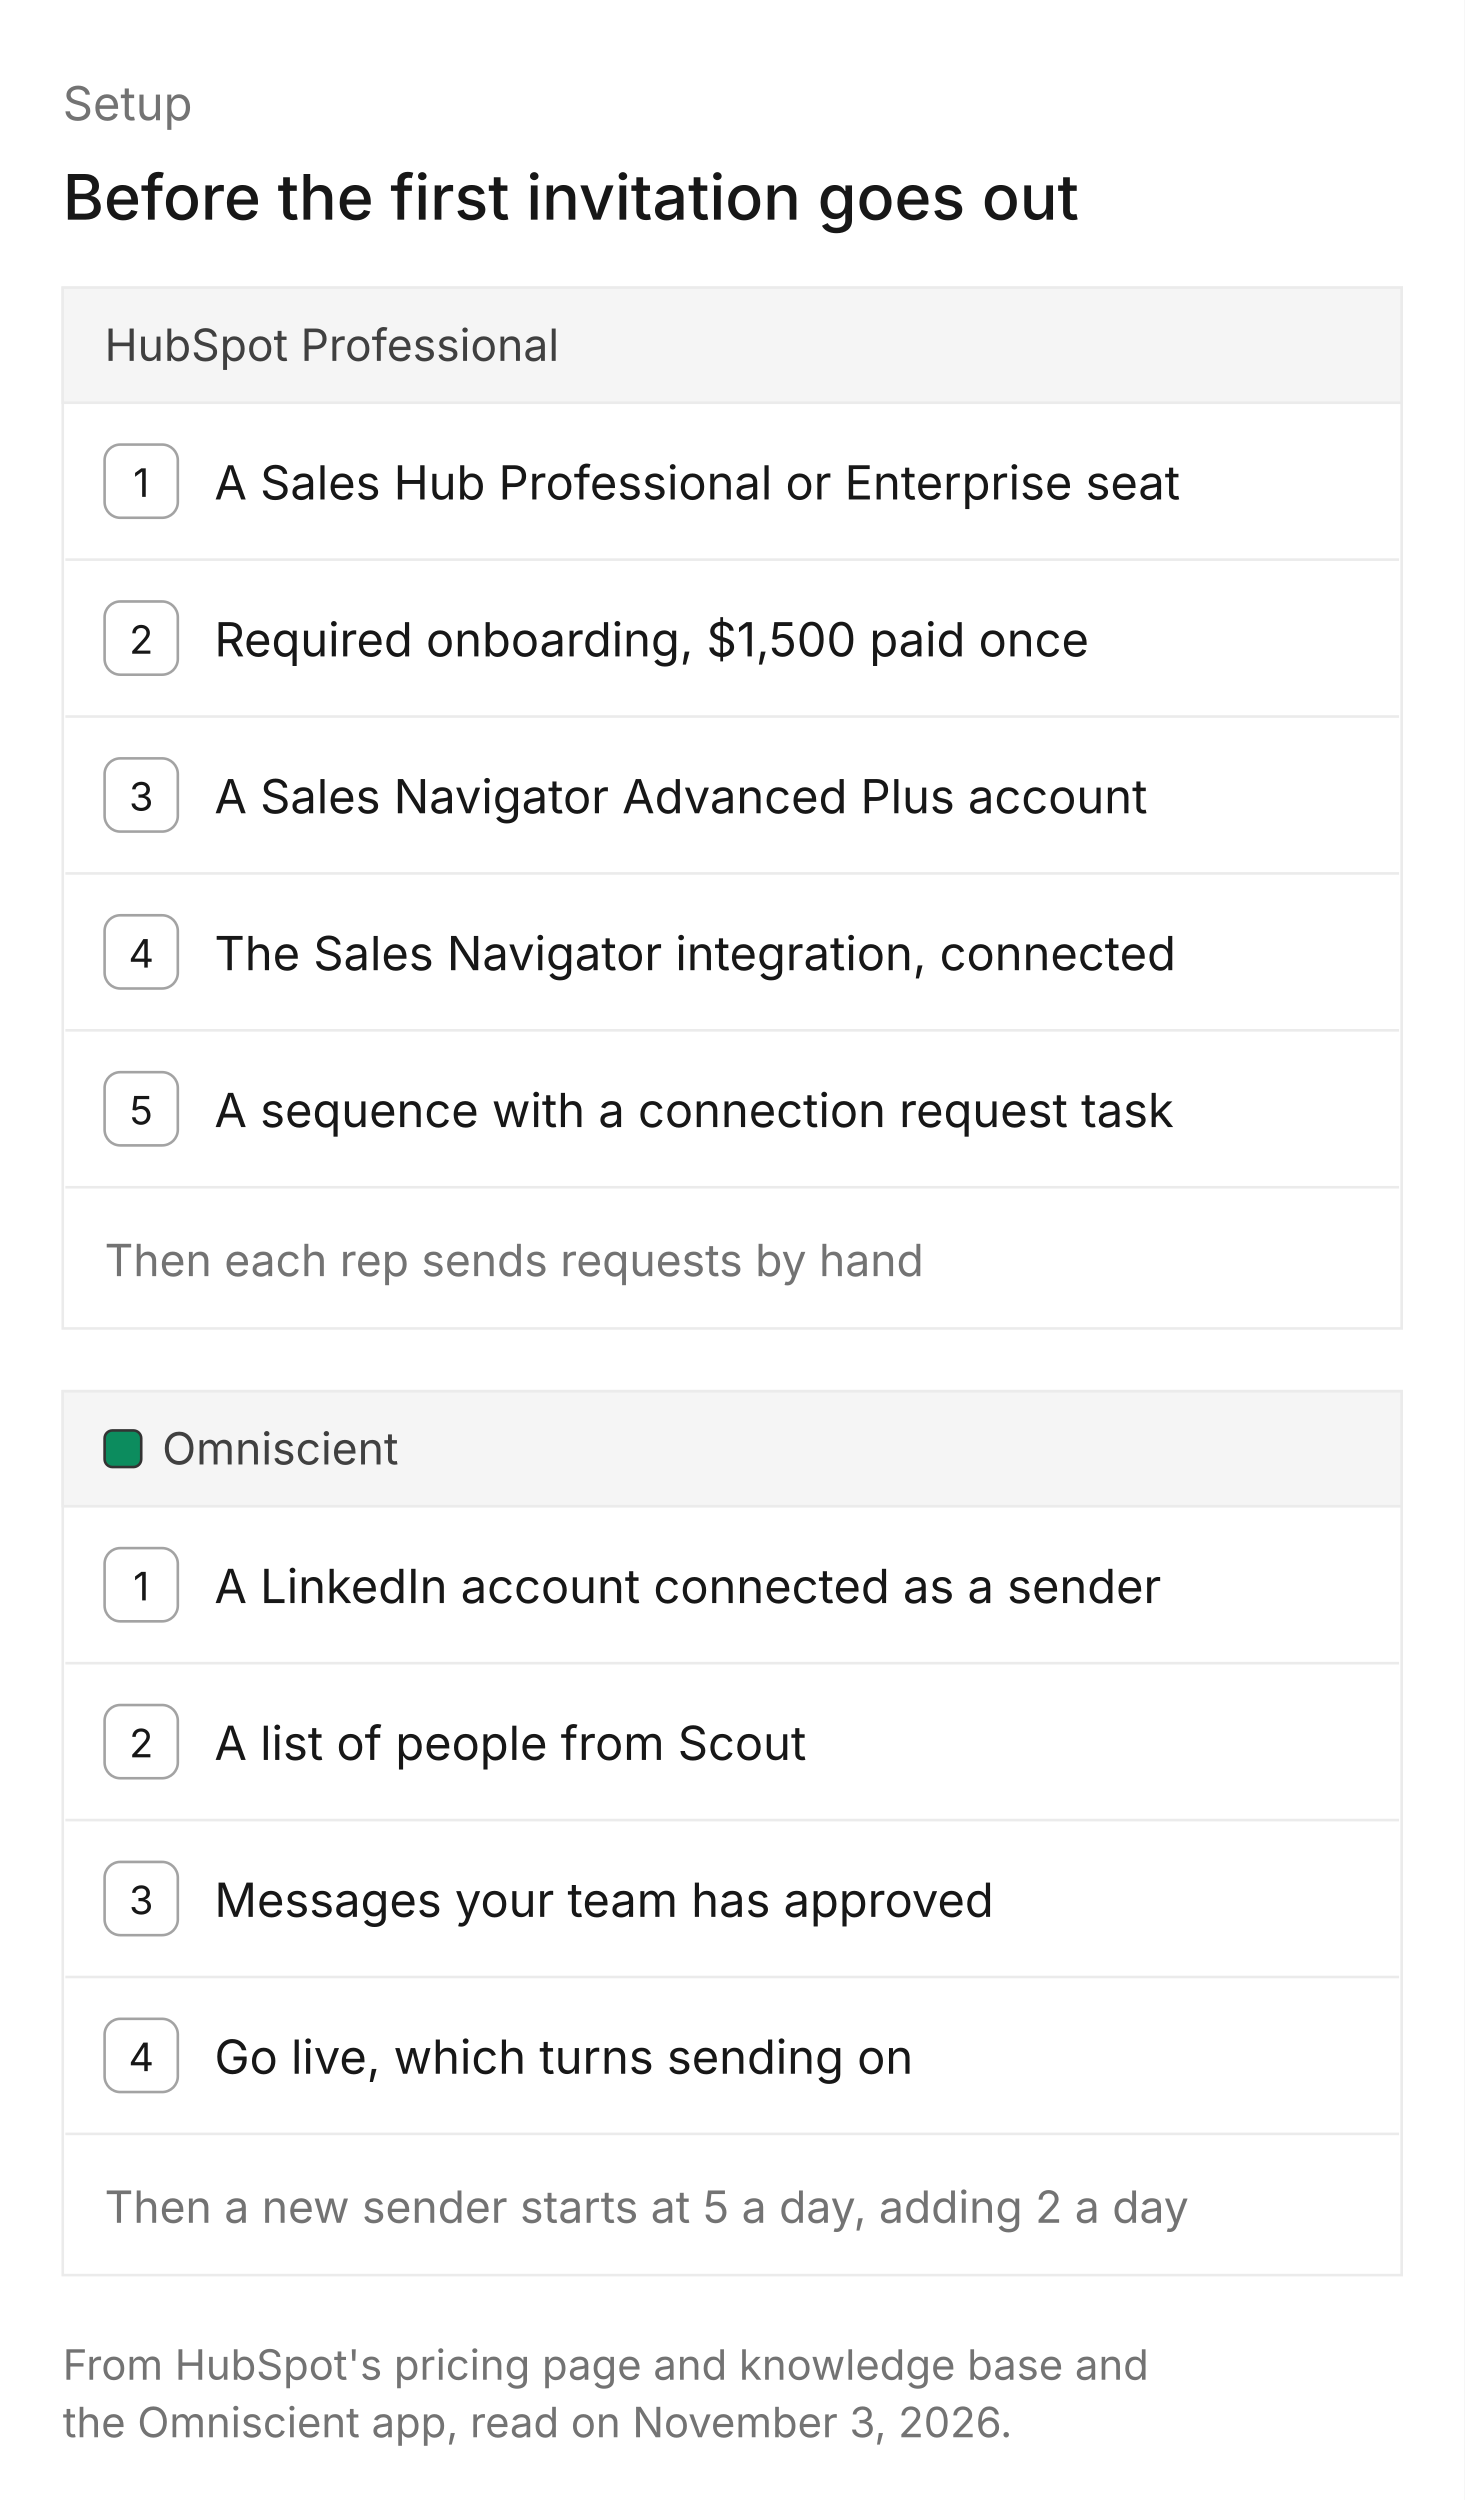
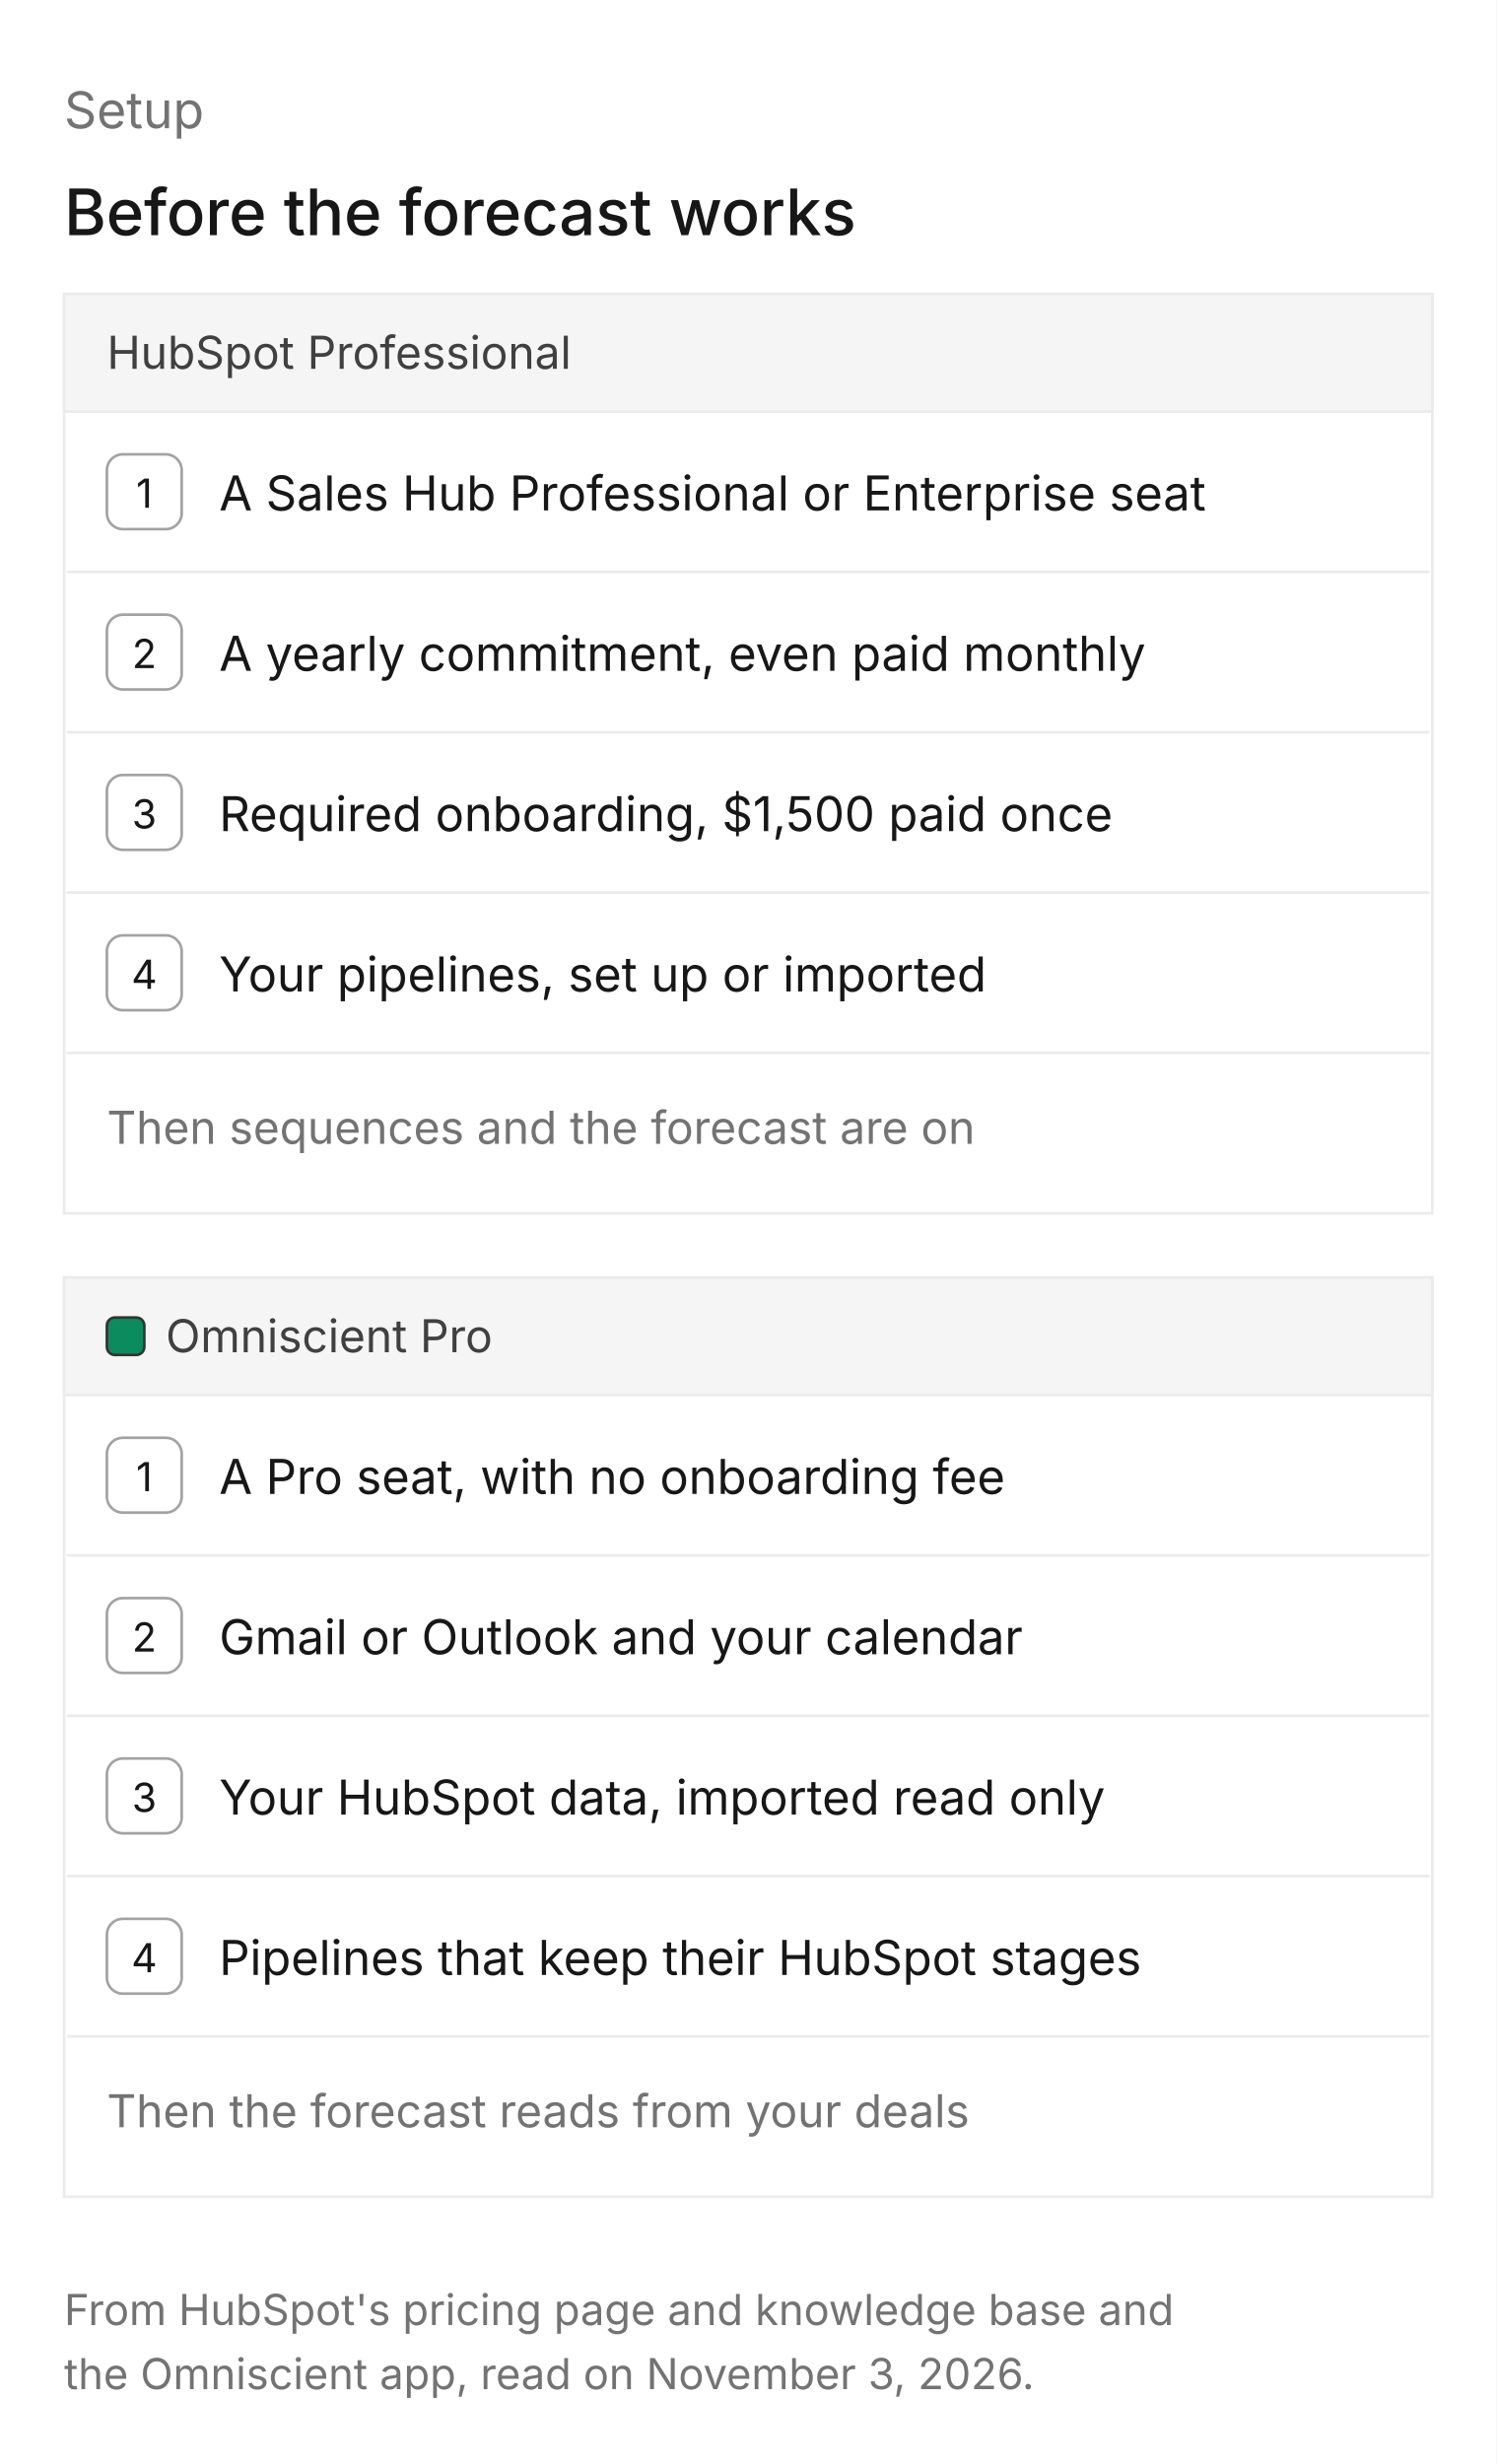
- <svg xmlns="http://www.w3.org/2000/svg" viewBox="0 0 560 956" width="560" height="956" role="img" aria-labelledby="t d" font-family="Inter, system-ui, sans-serif">
-   <rect width="560" height="956" fill="#ffffff" />
-   <text x="24" y="46" font-family="Inter, system-ui, sans-serif" font-size="18" fill="#737373">Setup</text>
-   <text x="24" y="84" font-size="24" font-weight="500" fill="#171717">Before the first invitation <tspan fill="#171717">goes out</tspan>
-   </text>
-   <rect x="24" y="110" width="512" height="398" fill="#ffffff" stroke="#ebebeb" />
+ <svg xmlns="http://www.w3.org/2000/svg" viewBox="0 0 560 922" width="560" height="922" role="img" aria-labelledby="t d" font-family="Inter, system-ui, sans-serif">
+   <rect width="560" height="922" fill="#ffffff" />
+   <text x="24" y="48" font-size="19" fill="#737373">Setup</text>
+   <text x="24" y="88" font-size="24" font-weight="500" fill="#171717">Before the forecast works</text>
+   <rect x="24" y="110" width="512" height="344" fill="#ffffff" stroke="#ebebeb" />
  <rect x="24" y="110" width="512" height="44" fill="#f5f5f5" stroke="#ebebeb" />
-   <text x="40" y="138" font-family="Inter, system-ui, sans-serif" font-size="17" fill="#404040">HubSpot Professional</text>
+   <text x="40" y="138" font-size="17" fill="#404040">HubSpot Professional</text>
  <rect x="40" y="170" width="28" height="28" fill="#ffffff" stroke="#a3a3a3" rx="6" />
-   <text x="54" y="190" text-anchor="middle" font-family="Inter, system-ui, sans-serif" font-size="15" fill="#171717">1</text>
+   <text x="54" y="190" text-anchor="middle" font-size="15" fill="#171717">1</text>
  <text x="82" y="191" font-size="18" fill="#171717">A Sales Hub Professional or Enterprise seat</text>
  <line x1="25" x2="535" y1="214" y2="214" stroke="#ebebeb" />
  <rect x="40" y="230" width="28" height="28" fill="#ffffff" stroke="#a3a3a3" rx="6" />
-   <text x="54" y="250" text-anchor="middle" font-family="Inter, system-ui, sans-serif" font-size="15" fill="#171717">2</text>
-   <text x="82" y="251" font-size="18" fill="#171717">Required onboarding, $1,500 paid once</text>
+   <text x="54" y="250" text-anchor="middle" font-size="15" fill="#171717">2</text>
+   <text x="82" y="251" font-size="18" fill="#171717">A yearly commitment, even paid monthly</text>
  <line x1="25" x2="535" y1="274" y2="274" stroke="#ebebeb" />
  <rect x="40" y="290" width="28" height="28" fill="#ffffff" stroke="#a3a3a3" rx="6" />
-   <text x="54" y="310" text-anchor="middle" font-family="Inter, system-ui, sans-serif" font-size="15" fill="#171717">3</text>
-   <text x="82" y="311" font-size="18" fill="#171717">A Sales Navigator Advanced Plus account</text>
+   <text x="54" y="310" text-anchor="middle" font-size="15" fill="#171717">3</text>
+   <text x="82" y="311" font-size="18" fill="#171717">Required onboarding, $1,500 paid once</text>
  <line x1="25" x2="535" y1="334" y2="334" stroke="#ebebeb" />
  <rect x="40" y="350" width="28" height="28" fill="#ffffff" stroke="#a3a3a3" rx="6" />
-   <text x="54" y="370" text-anchor="middle" font-family="Inter, system-ui, sans-serif" font-size="15" fill="#171717">4</text>
-   <text x="82" y="371" font-size="18" fill="#171717">The Sales Navigator integration, connected</text>
+   <text x="54" y="370" text-anchor="middle" font-size="15" fill="#171717">4</text>
+   <text x="82" y="371" font-size="18" fill="#171717">Your pipelines, set up or imported</text>
  <line x1="25" x2="535" y1="394" y2="394" stroke="#ebebeb" />
-   <rect x="40" y="410" width="28" height="28" fill="#ffffff" stroke="#a3a3a3" rx="6" />
-   <text x="54" y="430" text-anchor="middle" font-family="Inter, system-ui, sans-serif" font-size="15" fill="#171717">5</text>
-   <text x="82" y="431" font-size="18" fill="#171717">A sequence with a connection request task</text>
-   <line x1="25" x2="535" y1="454" y2="454" stroke="#ebebeb" />
-   <text x="40" y="488" font-size="17" fill="#737373">Then each rep sends requests by hand</text>
-   <rect x="24" y="532" width="512" height="338" fill="#ffffff" stroke="#ebebeb" />
-   <rect x="24" y="532" width="512" height="44" fill="#f5f5f5" stroke="#ebebeb" />
-   <rect x="40" y="547" width="14" height="14" fill="#0c8c5e" stroke="#333333" rx="3" />
-   <text x="62" y="560" font-family="Inter, system-ui, sans-serif" font-size="17" fill="#404040">Omniscient</text>
-   <rect x="40" y="592" width="28" height="28" fill="#ffffff" stroke="#a3a3a3" rx="6" />
-   <text x="54" y="612" text-anchor="middle" font-family="Inter, system-ui, sans-serif" font-size="15" fill="#171717">1</text>
-   <text x="82" y="613" font-size="18" fill="#171717">A LinkedIn account connected as a sender</text>
-   <line x1="25" x2="535" y1="636" y2="636" stroke="#ebebeb" />
-   <rect x="40" y="652" width="28" height="28" fill="#ffffff" stroke="#a3a3a3" rx="6" />
-   <text x="54" y="672" text-anchor="middle" font-family="Inter, system-ui, sans-serif" font-size="15" fill="#171717">2</text>
-   <text x="82" y="673" font-size="18" fill="#171717">A list of people from Scout</text>
-   <line x1="25" x2="535" y1="696" y2="696" stroke="#ebebeb" />
-   <rect x="40" y="712" width="28" height="28" fill="#ffffff" stroke="#a3a3a3" rx="6" />
-   <text x="54" y="732" text-anchor="middle" font-family="Inter, system-ui, sans-serif" font-size="15" fill="#171717">3</text>
-   <text x="82" y="733" font-size="18" fill="#171717">Messages your team has approved</text>
-   <line x1="25" x2="535" y1="756" y2="756" stroke="#ebebeb" />
-   <rect x="40" y="772" width="28" height="28" fill="#ffffff" stroke="#a3a3a3" rx="6" />
-   <text x="54" y="792" text-anchor="middle" font-family="Inter, system-ui, sans-serif" font-size="15" fill="#171717">4</text>
-   <text x="82" y="793" font-size="18" fill="#171717">Go live, which turns sending on</text>
-   <line x1="25" x2="535" y1="816" y2="816" stroke="#ebebeb" />
-   <text x="40" y="850" font-size="17" fill="#737373">Then a new sender starts at 5 a day, adding 2 a day</text>
-   <text x="24" y="910" font-size="16" fill="#737373">From HubSpot's pricing page and knowledge base and</text>
-   <text x="24" y="932" font-size="16" fill="#737373">the Omniscient app, read on November 3, 2026.</text>
+   <text x="40" y="428" font-size="17" fill="#737373">Then sequences and the forecast are on</text>
+   <rect x="24" y="478" width="512" height="344" fill="#ffffff" stroke="#ebebeb" />
+   <rect x="24" y="478" width="512" height="44" fill="#f5f5f5" stroke="#ebebeb" />
+   <rect x="40" y="493" width="14" height="14" fill="#0c8c5e" stroke="#333333" rx="3" />
+   <text x="62" y="506" font-size="17" fill="#404040">Omniscient Pro</text>
+   <rect x="40" y="538" width="28" height="28" fill="#ffffff" stroke="#a3a3a3" rx="6" />
+   <text x="54" y="558" text-anchor="middle" font-size="15" fill="#171717">1</text>
+   <text x="82" y="559" font-size="18" fill="#171717">A Pro seat, with no onboarding fee</text>
+   <line x1="25" x2="535" y1="582" y2="582" stroke="#ebebeb" />
+   <rect x="40" y="598" width="28" height="28" fill="#ffffff" stroke="#a3a3a3" rx="6" />
+   <text x="54" y="618" text-anchor="middle" font-size="15" fill="#171717">2</text>
+   <text x="82" y="619" font-size="18" fill="#171717">Gmail or Outlook and your calendar</text>
+   <line x1="25" x2="535" y1="642" y2="642" stroke="#ebebeb" />
+   <rect x="40" y="658" width="28" height="28" fill="#ffffff" stroke="#a3a3a3" rx="6" />
+   <text x="54" y="678" text-anchor="middle" font-size="15" fill="#171717">3</text>
+   <text x="82" y="679" font-size="18" fill="#171717">Your HubSpot data, imported read only</text>
+   <line x1="25" x2="535" y1="702" y2="702" stroke="#ebebeb" />
+   <rect x="40" y="718" width="28" height="28" fill="#ffffff" stroke="#a3a3a3" rx="6" />
+   <text x="54" y="738" text-anchor="middle" font-size="15" fill="#171717">4</text>
+   <text x="82" y="739" font-size="18" fill="#171717">Pipelines that keep their HubSpot stages</text>
+   <line x1="25" x2="535" y1="762" y2="762" stroke="#ebebeb" />
+   <text x="40" y="796" font-size="17" fill="#737373">Then the forecast reads from your deals</text>
+   <text x="24" y="870" font-size="16" fill="#737373">From HubSpot's pricing page and knowledge base and</text>
+   <text x="24" y="894" font-size="16" fill="#737373">the Omniscient app, read on November 3, 2026.</text>
</svg>
